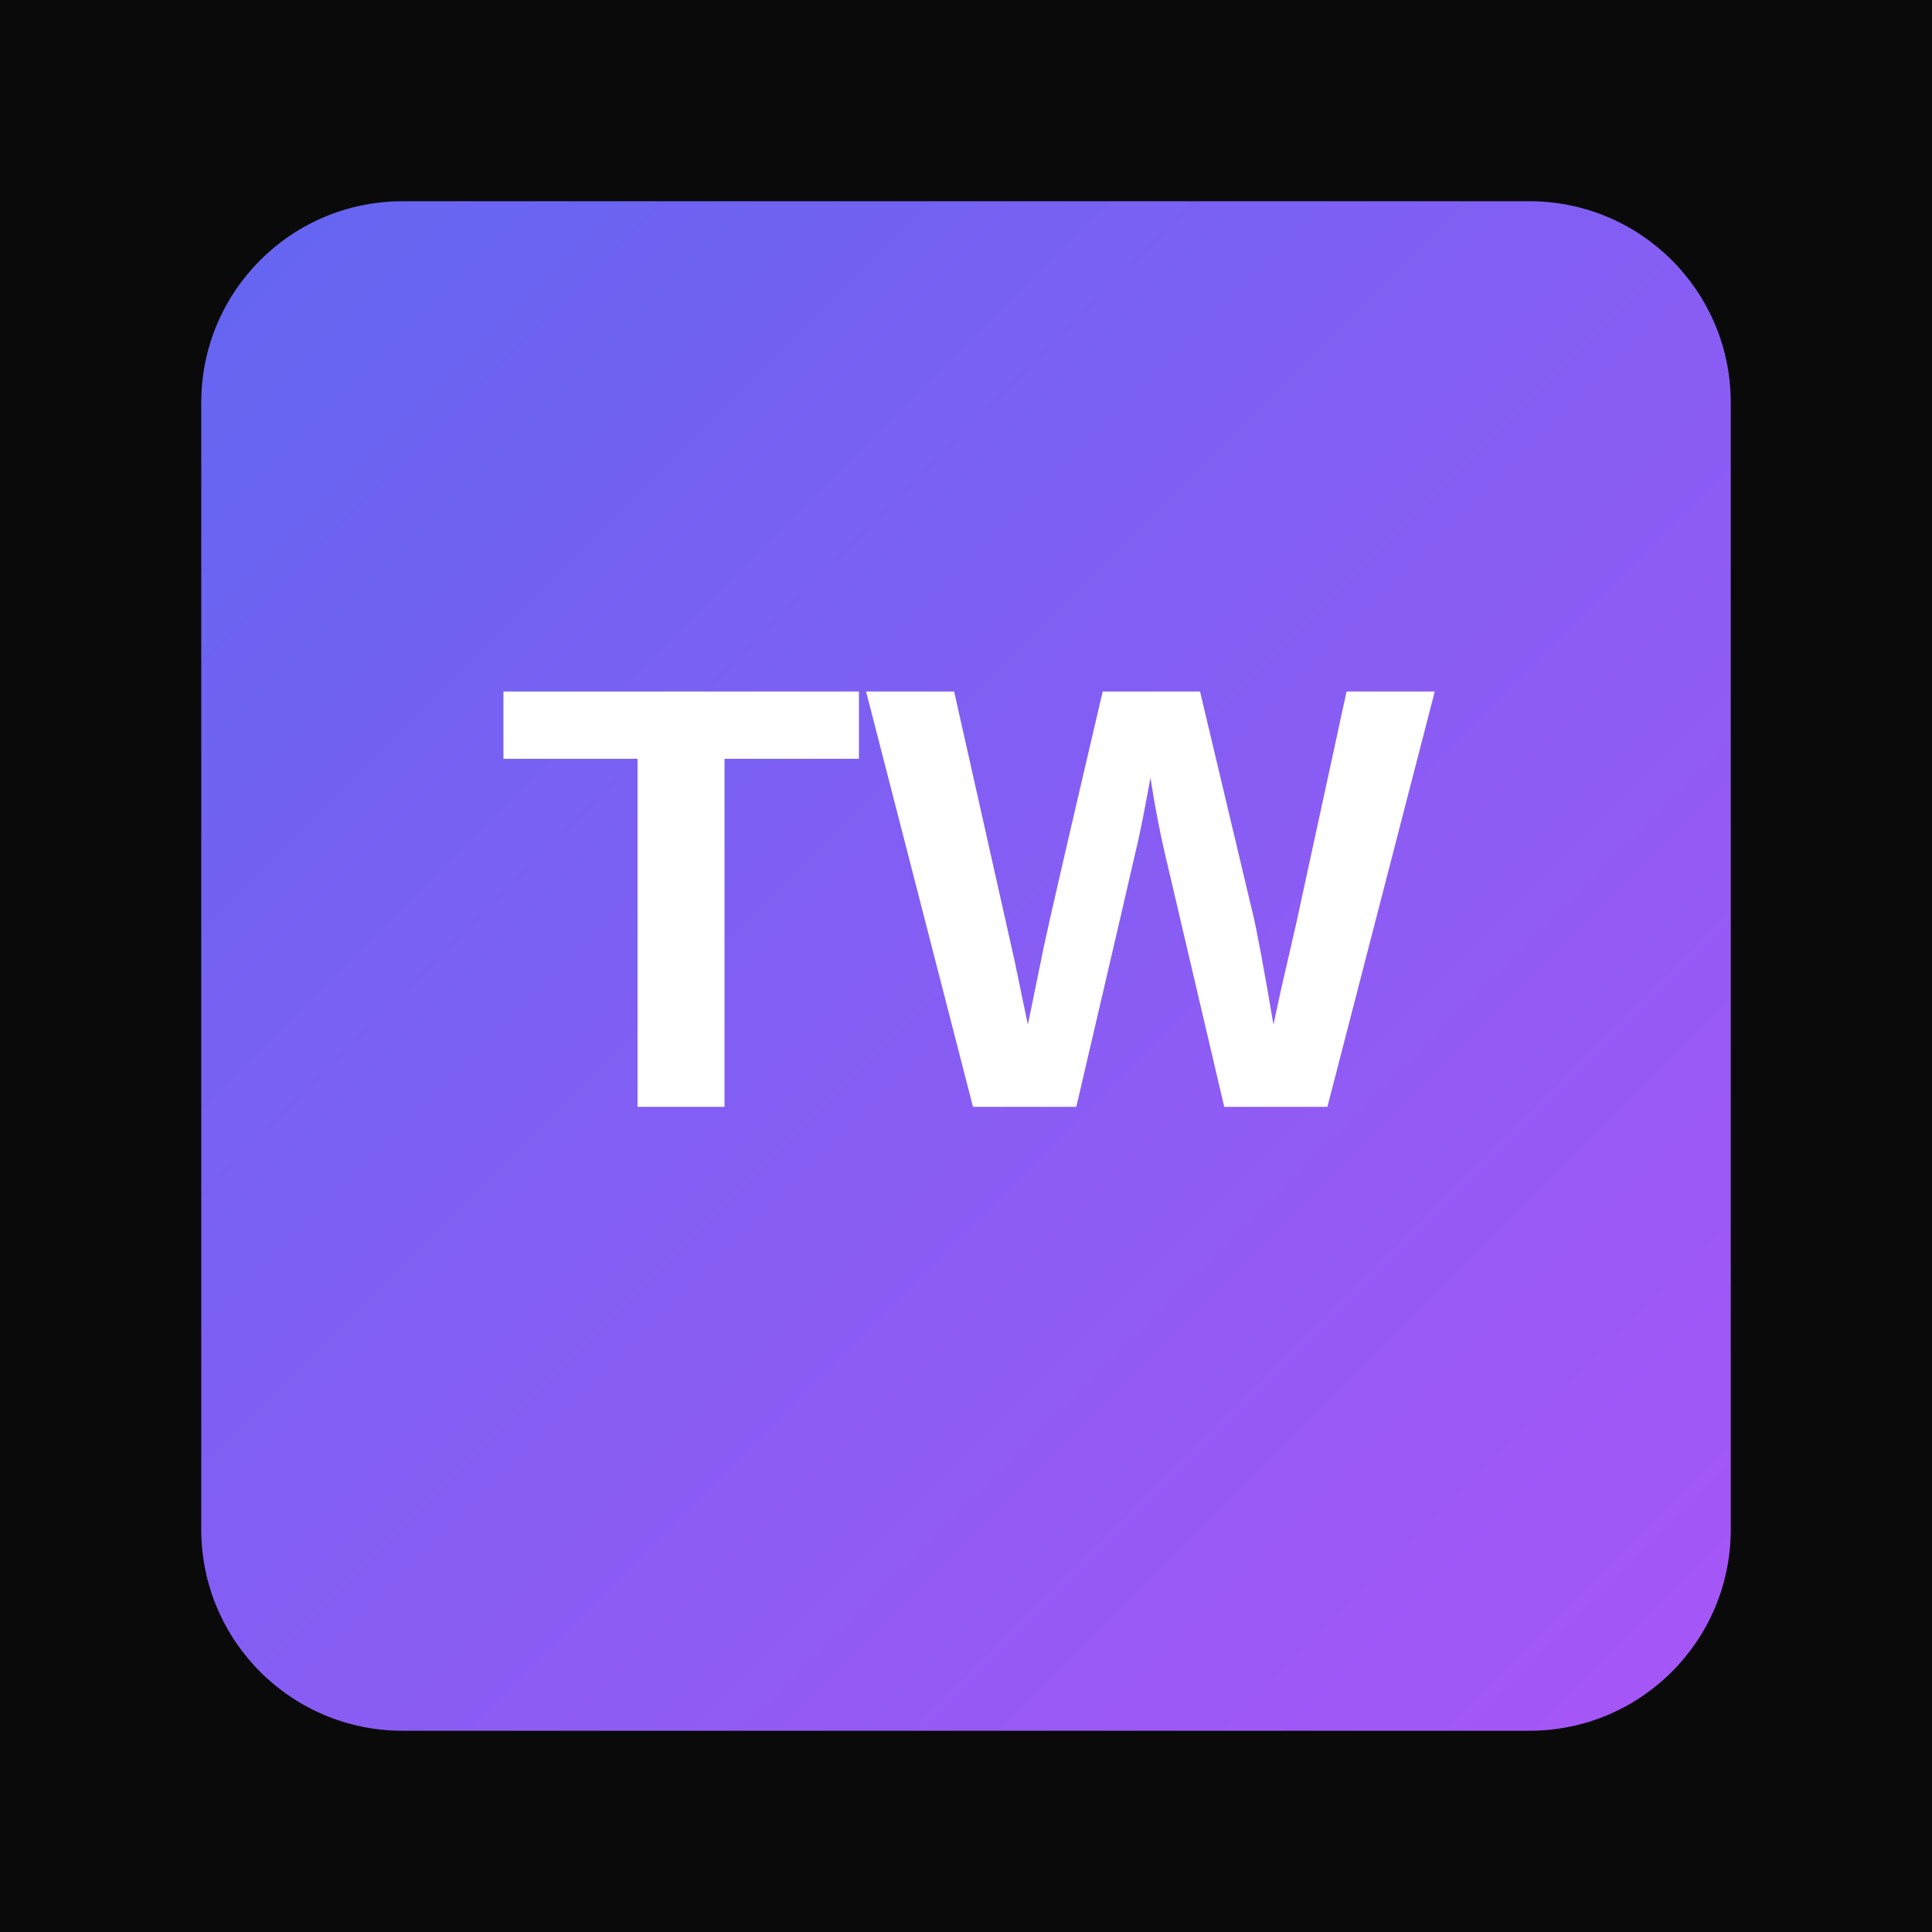
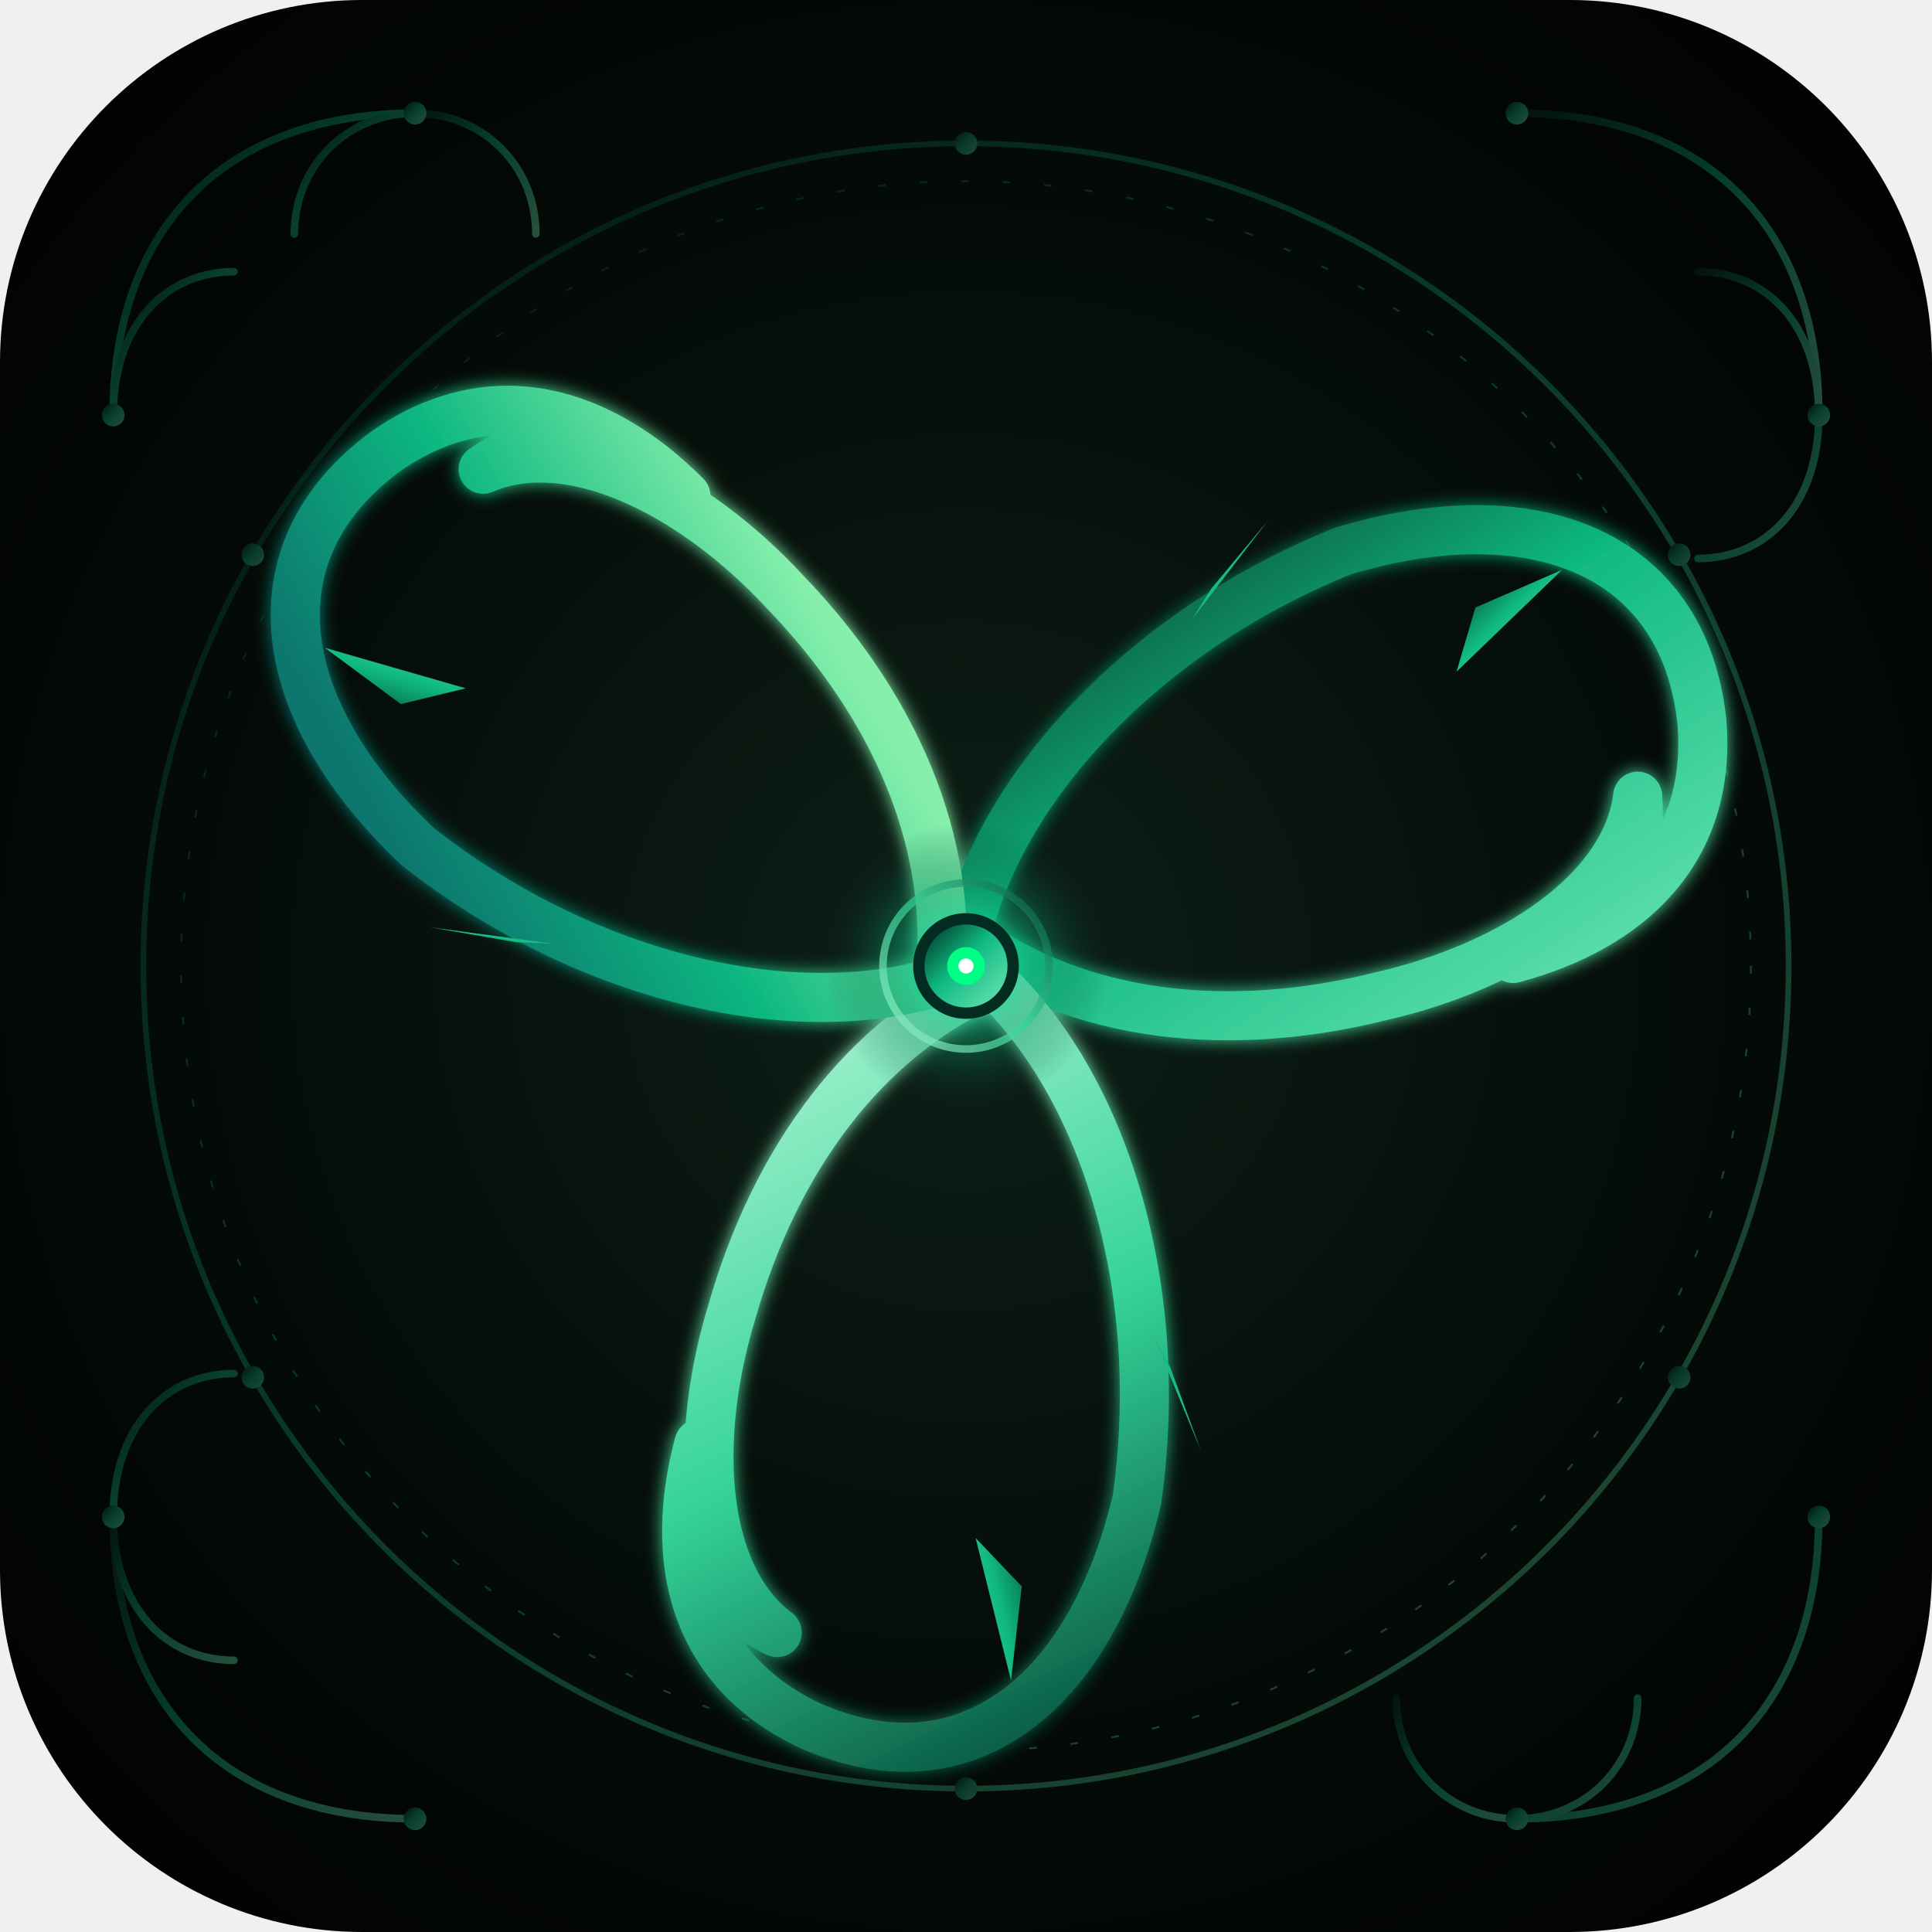
- <svg xmlns="http://www.w3.org/2000/svg" width="192" height="192" viewBox="0 0 192 192" fill="none">
-   <rect width="192" height="192" fill="#0a0a0a" />
-   <rect x="20" y="20" width="152" height="152" rx="20" fill="url(#gradient)" />
-   <text x="96" y="110" font-family="Arial" font-size="60" fill="white" text-anchor="middle" font-weight="bold">TW</text>
+ <svg xmlns="http://www.w3.org/2000/svg" width="512" height="512" viewBox="0 0 512 512" fill="none">
  <defs>
-     <linearGradient id="gradient" x1="20" y1="20" x2="172" y2="172" gradientUnits="userSpaceOnUse">
-       <stop stop-color="#6366f1" />
-       <stop offset="1" stop-color="#a855f7" />
+     <radialGradient id="bgGrad" cx="50%" cy="50%" r="75%">
+       <stop offset="0%" stop-color="#0d2017" />
+       <stop offset="55%" stop-color="#040a06" />
+       <stop offset="100%" stop-color="#000000" />
+     </radialGradient>
+     <linearGradient id="armGrad" x1="0%" y1="0%" x2="100%" y2="100%">
+       <stop offset="0%" stop-color="#022c22" />
+       <stop offset="45%" stop-color="#10b981" />
+       <stop offset="100%" stop-color="#6ee7b7" />
    </linearGradient>
+     <linearGradient id="armGrad2" x1="100%" y1="0%" x2="0%" y2="100%">
+       <stop offset="0%" stop-color="#064e3b" />
+       <stop offset="50%" stop-color="#34d399" />
+       <stop offset="100%" stop-color="#a7f3d0" />
+     </linearGradient>
+     <linearGradient id="armGrad3" x1="50%" y1="0%" x2="50%" y2="100%">
+       <stop offset="0%" stop-color="#0f766e" />
+       <stop offset="50%" stop-color="#10b981" />
+       <stop offset="100%" stop-color="#86efac" />
+     </linearGradient>
+     <radialGradient id="centerGlow" cx="50%" cy="50%" r="50%">
+       <stop offset="0%" stop-color="#00ff84" stop-opacity="1" />
+       <stop offset="40%" stop-color="#10b981" stop-opacity="0.55" />
+       <stop offset="100%" stop-color="#022c22" stop-opacity="0" />
+     </radialGradient>
+     <filter id="softGlow" x="-30%" y="-30%" width="160%" height="160%">
+       <feGaussianBlur stdDeviation="2.2" result="b" />
+       <feMerge>
+         <feMergeNode in="b" />
+         <feMergeNode in="SourceGraphic" />
+       </feMerge>
+     </filter>
  </defs>
+   <rect width="512" height="512" rx="96" fill="url(#bgGrad)" />
+   <g stroke="url(#armGrad)" stroke-width="2" fill="none" opacity="0.32" stroke-linecap="round">
+     <path d="M 30 110 C 30 60, 60 30, 110 30" />
+     <path d="M 110 30 C 92 30, 78 44, 78 62" />
+     <path d="M 110 30 C 128 30, 142 44, 142 62" />
+     <path d="M 30 110 C 30 86, 44 72, 62 72" />
+     <circle cx="30" cy="110" r="3" fill="url(#armGrad)" stroke="none" />
+     <circle cx="110" cy="30" r="3" fill="url(#armGrad)" stroke="none" />
+   </g>
+   <g stroke="url(#armGrad)" stroke-width="2" fill="none" opacity="0.32" stroke-linecap="round">
+     <path d="M 402 30 C 452 30, 482 60, 482 110" />
+     <path d="M 482 110 C 482 86, 468 72, 450 72" />
+     <path d="M 482 110 C 482 134, 468 148, 450 148" />
+     <circle cx="402" cy="30" r="3" fill="url(#armGrad)" stroke="none" />
+     <circle cx="482" cy="110" r="3" fill="url(#armGrad)" stroke="none" />
+   </g>
+   <g stroke="url(#armGrad)" stroke-width="2" fill="none" opacity="0.32" stroke-linecap="round">
+     <path d="M 482 402 C 482 452, 452 482, 402 482" />
+     <path d="M 402 482 C 420 482, 434 468, 434 450" />
+     <path d="M 402 482 C 384 482, 370 468, 370 450" />
+     <circle cx="482" cy="402" r="3" fill="url(#armGrad)" stroke="none" />
+     <circle cx="402" cy="482" r="3" fill="url(#armGrad)" stroke="none" />
+   </g>
+   <g stroke="url(#armGrad)" stroke-width="2" fill="none" opacity="0.32" stroke-linecap="round">
+     <path d="M 110 482 C 60 482, 30 452, 30 402" />
+     <path d="M 30 402 C 30 426, 44 440, 62 440" />
+     <path d="M 30 402 C 30 378, 44 364, 62 364" />
+     <circle cx="110" cy="482" r="3" fill="url(#armGrad)" stroke="none" />
+     <circle cx="30" cy="402" r="3" fill="url(#armGrad)" stroke="none" />
+   </g>
+   <g transform="translate(256 256)" opacity="0.28">
+     <circle r="218" fill="none" stroke="url(#armGrad)" stroke-width="1.5" />
+     <circle r="208" fill="none" stroke="url(#armGrad)" stroke-width="0.5" stroke-dasharray="2 9" />
+     <g fill="url(#armGrad)">
+       <circle cx="0" cy="-218" r="3" />
+       <circle cx="189" cy="-109" r="3" />
+       <circle cx="189" cy="109" r="3" />
+       <circle cx="0" cy="218" r="3" />
+       <circle cx="-189" cy="109" r="3" />
+       <circle cx="-189" cy="-109" r="3" />
+     </g>
+   </g>
+   <g transform="translate(256 256)" filter="url(#softGlow)">
+     <g>
+       <path d="M 0 -8                C 10 -50, 50 -90, 100 -110                C 150 -125, 190 -110, 195 -65                C 198 -30, 175 -10, 145 -2                C 165 -8, 180 -22, 178 -45                C 175 -20, 145 0, 110 8                C 70 18, 30 14, 0 -8 Z" fill="none" stroke="url(#armGrad)" stroke-width="13" stroke-linecap="round" stroke-linejoin="round" />
+       <path d="M 0 -8                C 10 -50, 50 -90, 100 -110                C 150 -125, 190 -110, 195 -65                C 198 -30, 175 -10, 145 -2                C 165 -8, 180 -22, 178 -45                C 175 -20, 145 0, 110 8                C 70 18, 30 14, 0 -8 Z" fill="none" stroke="url(#armGrad)" stroke-width="3" stroke-linecap="round" stroke-linejoin="round" opacity="0.4" />
+     </g>
+     <g transform="rotate(120)">
+       <path d="M 0 -8                C 10 -50, 50 -90, 100 -110                C 150 -125, 190 -110, 195 -65                C 198 -30, 175 -10, 145 -2                C 165 -8, 180 -22, 178 -45                C 175 -20, 145 0, 110 8                C 70 18, 30 14, 0 -8 Z" fill="none" stroke="url(#armGrad2)" stroke-width="13" stroke-linecap="round" stroke-linejoin="round" />
+       <path d="M 0 -8                C 10 -50, 50 -90, 100 -110                C 150 -125, 190 -110, 195 -65                C 198 -30, 175 -10, 145 -2                C 165 -8, 180 -22, 178 -45                C 175 -20, 145 0, 110 8                C 70 18, 30 14, 0 -8 Z" fill="none" stroke="url(#armGrad2)" stroke-width="3" stroke-linecap="round" stroke-linejoin="round" opacity="0.4" />
+     </g>
+     <g transform="rotate(240)">
+       <path d="M 0 -8                C 10 -50, 50 -90, 100 -110                C 150 -125, 190 -110, 195 -65                C 198 -30, 175 -10, 145 -2                C 165 -8, 180 -22, 178 -45                C 175 -20, 145 0, 110 8                C 70 18, 30 14, 0 -8 Z" fill="none" stroke="url(#armGrad3)" stroke-width="13" stroke-linecap="round" stroke-linejoin="round" />
+       <path d="M 0 -8                C 10 -50, 50 -90, 100 -110                C 150 -125, 190 -110, 195 -65                C 198 -30, 175 -10, 145 -2                C 165 -8, 180 -22, 178 -45                C 175 -20, 145 0, 110 8                C 70 18, 30 14, 0 -8 Z" fill="none" stroke="url(#armGrad3)" stroke-width="3" stroke-linecap="round" stroke-linejoin="round" opacity="0.4" />
+     </g>
+   </g>
+   <g transform="translate(256 256)" fill="url(#armGrad)">
+     <g>
+       <polygon points="65,-100 80,-118 60,-92" />
+       <polygon points="135,-95 158,-105 130,-78" />
+     </g>
+     <g transform="rotate(120)">
+       <polygon points="65,-100 80,-118 60,-92" />
+       <polygon points="135,-95 158,-105 130,-78" />
+     </g>
+     <g transform="rotate(240)">
+       <polygon points="65,-100 80,-118 60,-92" />
+       <polygon points="135,-95 158,-105 130,-78" />
+     </g>
+   </g>
+   <g transform="translate(256 256)">
+     <circle r="38" fill="url(#centerGlow)" />
+     <circle r="22" fill="none" stroke="url(#armGrad2)" stroke-width="2" opacity="0.7" />
+     <circle r="14" fill="#022c22" />
+     <circle r="11" fill="url(#armGrad)" />
+     <circle r="5" fill="#00ff84" />
+     <circle r="2" fill="#ffffff" />
+   </g>
</svg>
